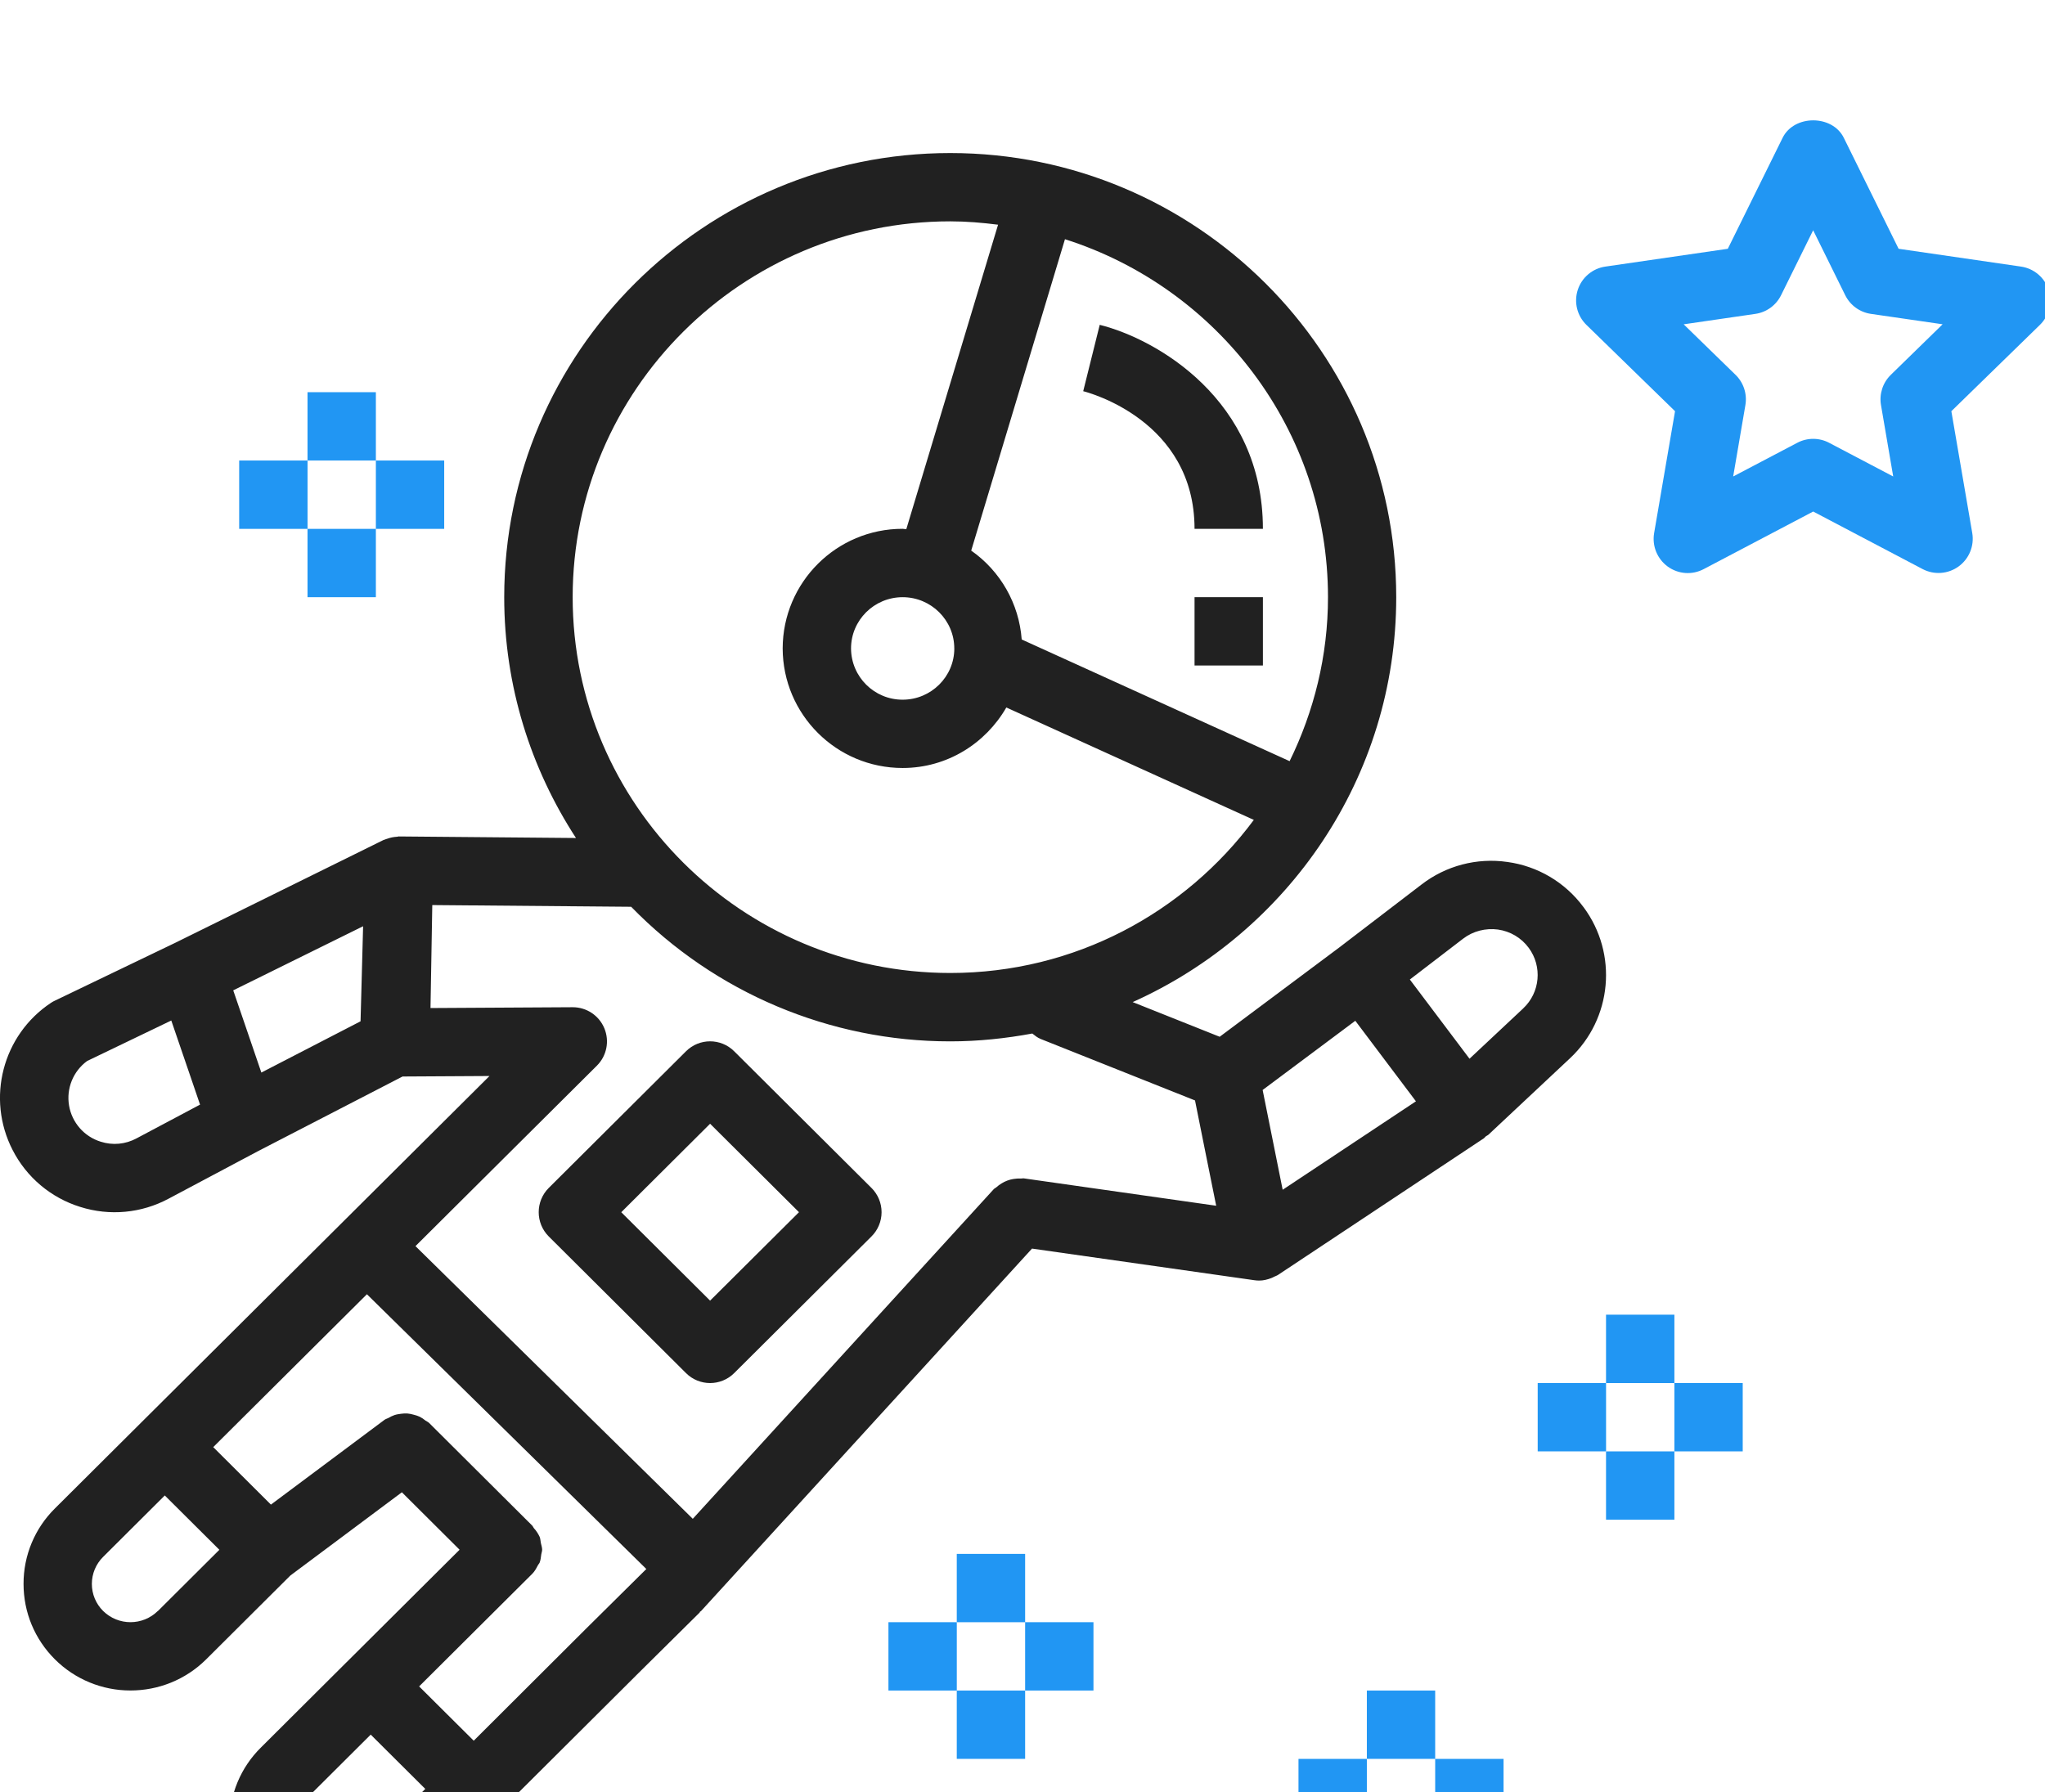
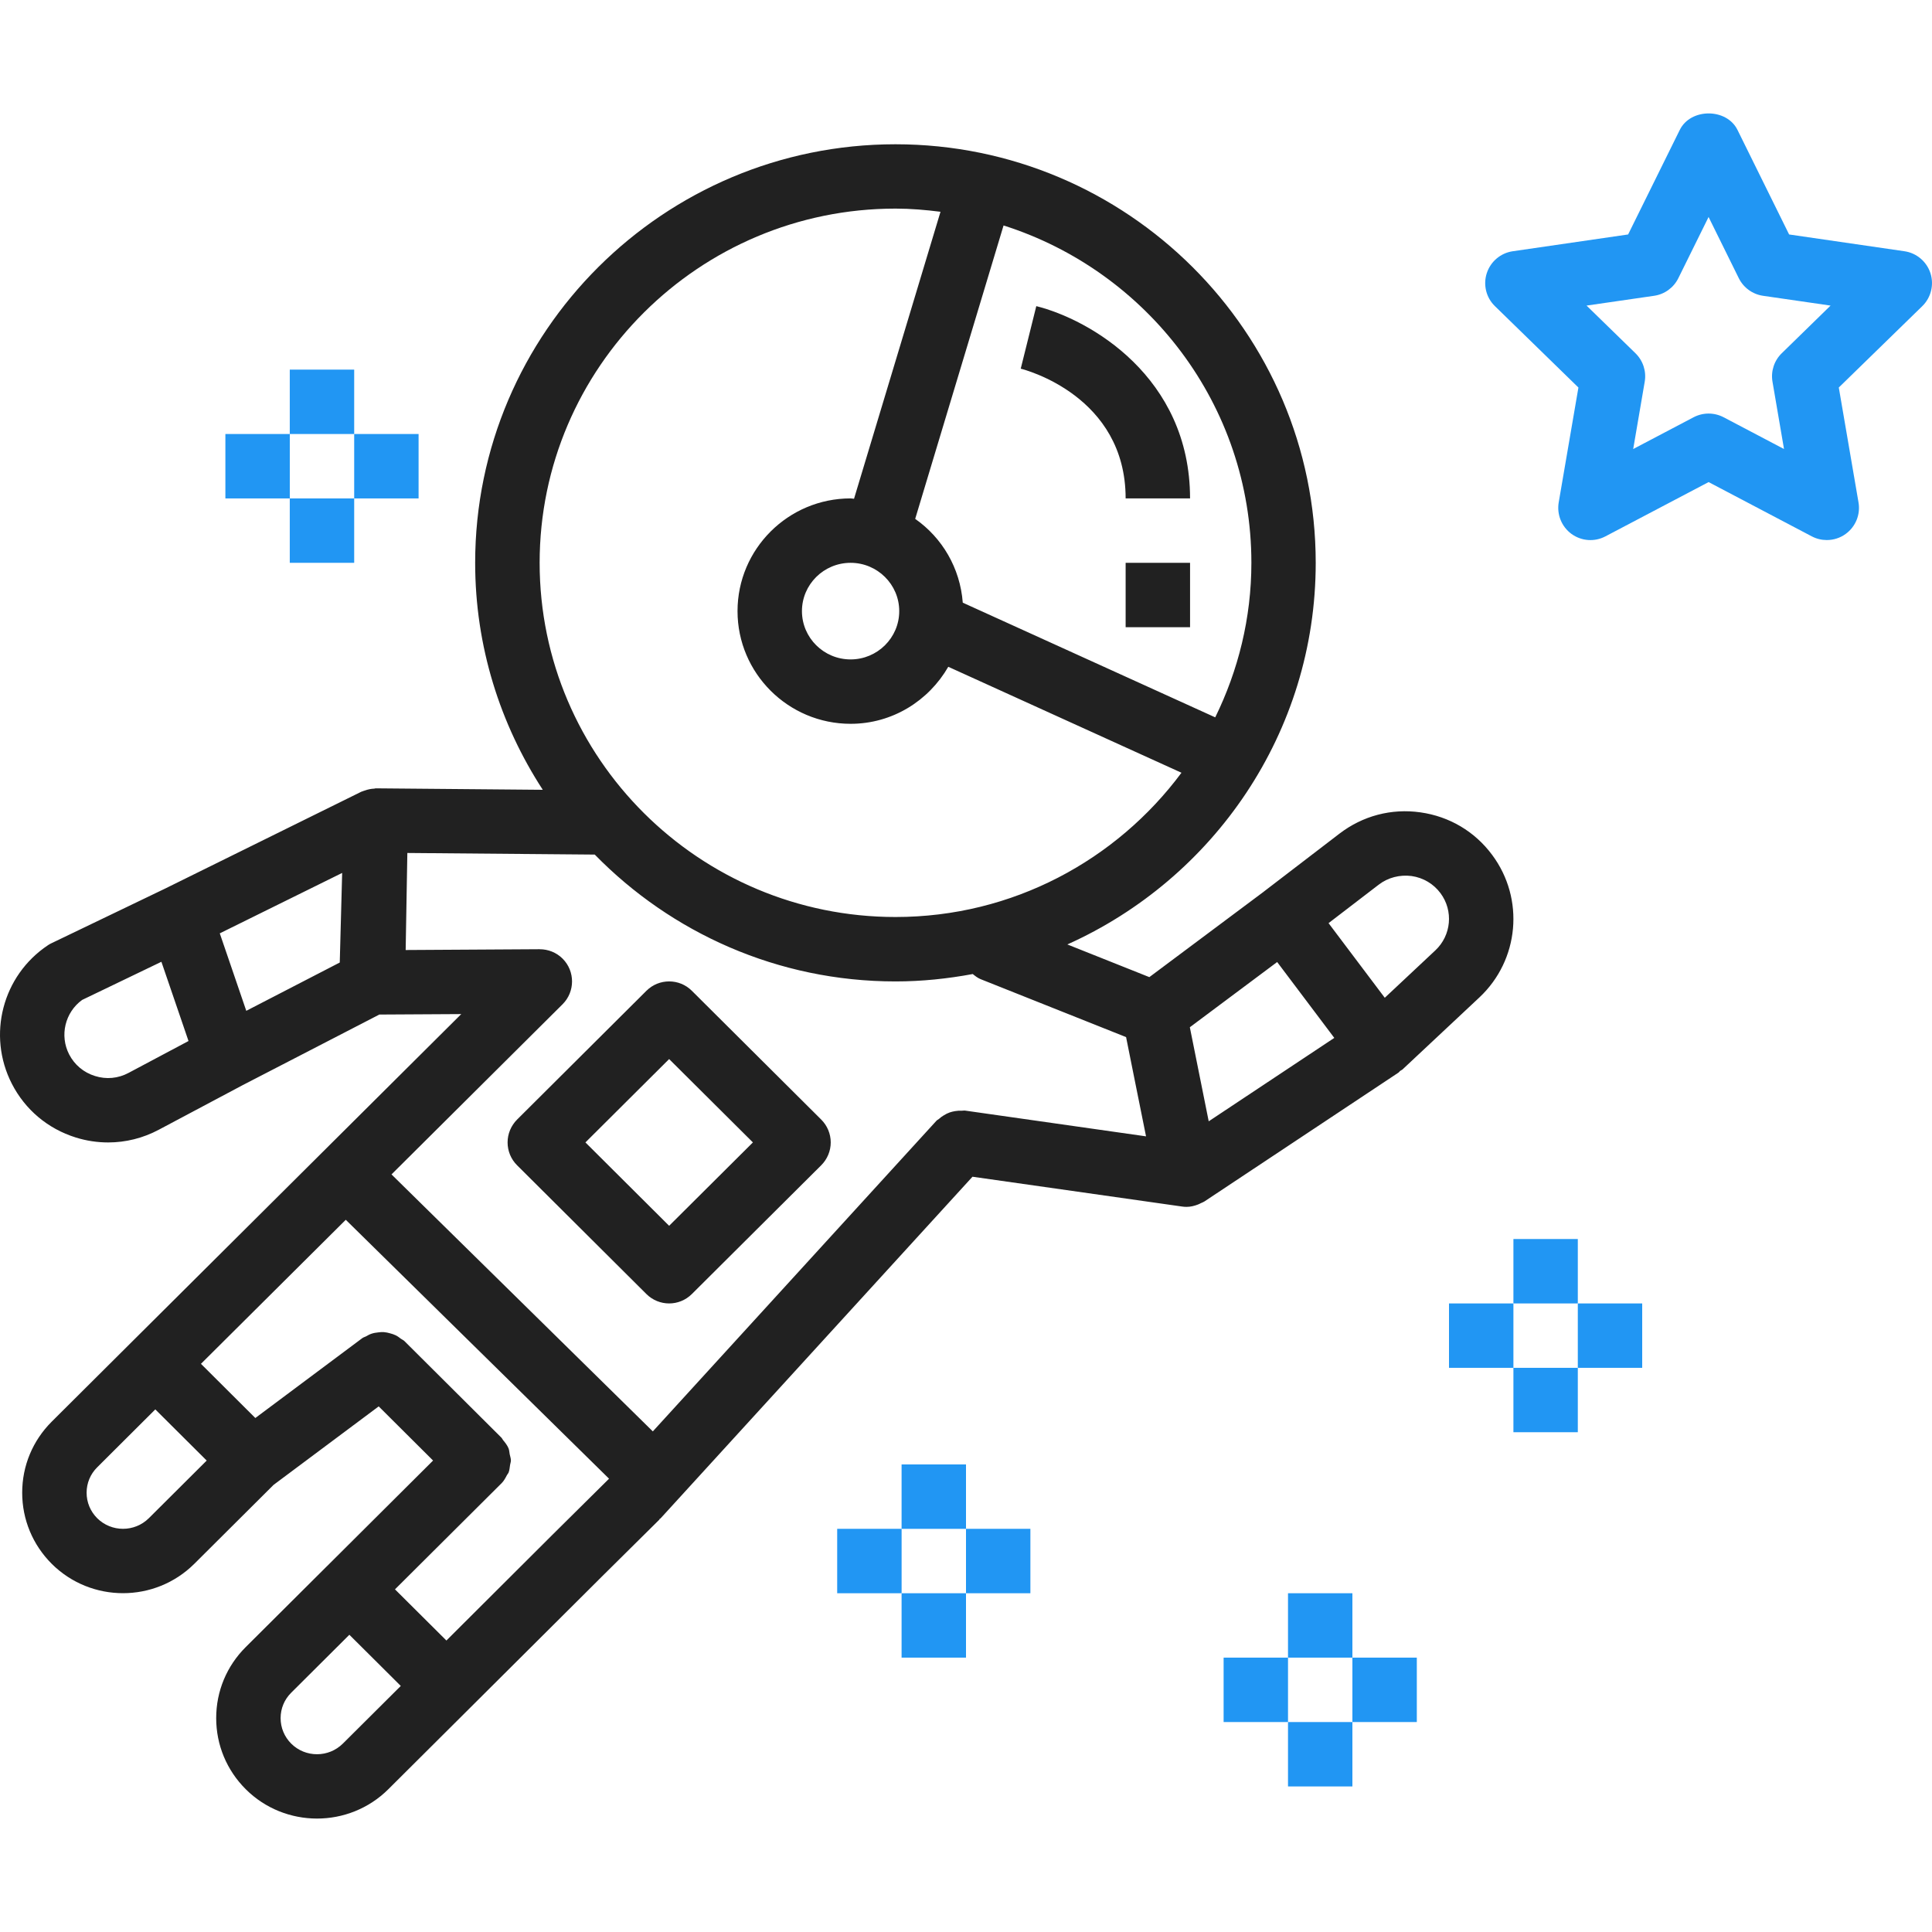
- <svg xmlns="http://www.w3.org/2000/svg" fill="none">
-   <path d="M69.943 9.896a1.168 1.168 0 00-.941-.793l-4.18-.608-1.87-3.787c-.391-.798-1.7-.798-2.091 0l-1.87 3.787-4.18.608a1.167 1.167 0 00-.648 1.99l3.026 2.948-.714 4.162c-.075.438.105.88.463 1.142.363.263.837.296 1.23.088l3.738-1.966 3.738 1.966a1.169 1.169 0 001.693-1.23l-.714-4.162 3.025-2.949a1.17 1.17 0 00.295-1.196zM64.556 12.8c-.275.267-.4.655-.335 1.033l.417 2.437-2.188-1.15a1.164 1.164 0 00-1.088 0l-2.188 1.15.417-2.437a1.168 1.168 0 00-.335-1.033l-1.772-1.726 2.448-.356c.38-.055.708-.294.878-.639l1.095-2.216 1.094 2.216c.17.345.498.584.879.639l2.447.355-1.77 1.727zM57.167 44.892h-2.334v2.334h2.334v-2.334zM57.167 49.56h-2.334v2.332h2.334V49.56zM59.5 47.226h-2.333v2.333H59.5v-2.333z" fill="#2196F3" />
-   <path d="M54.834 47.226H52.5v2.333h2.334v-2.333zM49 57.726h-2.333v2.333H49v-2.333zM49 62.393h-2.333v2.333H49v-2.333zM51.334 60.06H49v2.333h2.334v-2.334zM46.667 60.06h-2.334v2.333h2.334v-2.334zM35 53.06h-2.334v2.333H35v-2.334zM35 57.726h-2.334v2.333H35v-2.333zM37.333 55.392H35v2.334h2.333v-2.334z" fill="#2196F3" />
-   <path d="M32.667 55.392h-2.334v2.334h2.334v-2.334zM12.833 13.392h-2.334v2.333h2.334v-2.333zM12.833 18.059h-2.334v2.333h2.334V18.06zM15.166 15.725h-2.333v2.334h2.333v-2.334zM10.5 15.725H8.166v2.334H10.5v-2.334z" fill="#2196F3" />
-   <path d="M54.063 30.974a3.88 3.88 0 00-2.599-1.541 3.886 3.886 0 00-2.93.77L45.794 32.3l-.001.002-4.151 3.1-2.97-1.184c5.296-2.376 8.998-7.674 8.998-13.825 0-8.363-6.83-15.167-15.227-15.167s-15.228 6.804-15.228 15.167c0 3.031.907 5.85 2.45 8.222l-6.046-.053h-.01c-.019 0-.034.01-.051.01a1.143 1.143 0 00-.34.069c-.028.01-.057.016-.084.029-.014.006-.028.007-.042.014l-7.072 3.491c-.001 0-.003 0-.003.002l-4.141 1.991a.898.898 0 00-.138.077A3.895 3.895 0 00.43 39.268a3.884 3.884 0 002.31 1.944 3.891 3.891 0 003.016-.281l3.036-1.614 4.952-2.558 2.968-.017L4.808 48.588c0 .002-.002.002-.003.003l-2.929 2.916a3.607 3.607 0 00-1.072 2.577c0 .972.38 1.888 1.072 2.578a3.647 3.647 0 002.58 1.062c.936 0 1.869-.355 2.582-1.062l2.875-2.863 3.808-2.843 1.97 1.962-3.854 3.837-.003.002-2.928 2.917a3.608 3.608 0 00-1.073 2.576c0 .973.38 1.889 1.073 2.579a3.65 3.65 0 002.58 1.061c.935 0 1.87-.354 2.582-1.061l2.93-2.917 4.686-4.667.002-.003 2.21-2.188-.01-.008c.015-.014.035-.019.049-.034l11.3-12.377 7.593 1.08c.055.008.11.012.164.012.142 0 .278-.034.41-.084.039-.014.072-.033.109-.051.042-.021.086-.033.126-.06l7.029-4.666c.026-.018.04-.046.064-.065.028-.022.063-.031.089-.056l2.78-2.605a3.892 3.892 0 00.465-5.166zM4.66 38.872a1.56 1.56 0 01-1.221.113 1.564 1.564 0 01-.465-2.755l2.874-1.383.692 2.022.29.85-2.17 1.153zm7.65-3.998l-3.387 1.75-.558-1.633-.402-1.174 4.434-2.189-.087 3.246zm33.03-14.482c0 2.009-.48 3.904-1.31 5.599l-9.147-4.155a4.07 4.07 0 00-1.724-3.035L36.36 8.168c5.202 1.654 8.98 6.506 8.98 12.223zm-25.788 0c0-7.076 5.784-12.834 12.894-12.834.553 0 1.094.047 1.63.115L30.943 18.07c-.042 0-.081-.013-.125-.013a4.094 4.094 0 00-4.096 4.084 4.094 4.094 0 004.096 4.083c1.52 0 2.832-.838 3.54-2.066l8.45 3.839c-2.352 3.164-6.114 5.227-10.362 5.227-7.11 0-12.894-5.757-12.894-12.833zm13.03 1.75c0 .965-.792 1.75-1.764 1.75a1.759 1.759 0 01-1.762-1.75c0-.965.79-1.75 1.762-1.75s1.763.785 1.763 1.75zM5.391 55.007a1.331 1.331 0 01-1.87.002 1.3 1.3 0 010-1.847l2.105-2.097L7.49 52.92l-2.097 2.089zm7.03 8.167a1.33 1.33 0 01-1.87.002 1.3 1.3 0 010-1.847l2.106-2.098.88.876.983.978-2.099 2.09zm7.616-7.588l-.003.003-3.86 3.85-.882-.877-.982-.977 3.857-3.84v-.001l.004-.002c.087-.088.142-.193.196-.297.015-.03.044-.056.057-.087.036-.09.042-.187.056-.281.007-.054.03-.104.03-.16 0-.077-.028-.153-.044-.23-.014-.07-.014-.141-.041-.209a1.167 1.167 0 00-.2-.3c-.022-.027-.03-.06-.054-.084h-.002s0-.003-.002-.004l-3.515-3.5c-.037-.038-.085-.053-.127-.084a1.112 1.112 0 00-.19-.127 1.087 1.087 0 00-.205-.07 1.118 1.118 0 00-.225-.044 1.132 1.132 0 00-.209.01c-.078.01-.151.02-.227.045a1.08 1.08 0 00-.207.098c-.043.024-.092.033-.133.063l-3.879 2.896-1.97-1.963 5.247-5.22 9.54 9.382-2.03 2.01zm14.916-15.349c-.033-.004-.065.008-.099.006a1.146 1.146 0 00-.252.015 1.075 1.075 0 00-.404.15c-.065.04-.124.081-.181.134-.028.024-.062.036-.088.064L23.653 51.862l-9.468-9.311 6.197-6.165a1.168 1.168 0 00-.83-1.993l-4.854.028.061-3.516 6.79.058a15.2 15.2 0 0010.897 4.596c.957 0 1.89-.1 2.799-.268.087.07.174.14.283.185l5.272 2.1.333 1.66.39 1.936-6.569-.935zm8.84.39l-.684-3.408 3.164-2.363.828 1.1 1.242 1.65-4.55 3.02zm8.212-6.193l-1.833 1.718-2.037-2.705 1.818-1.394c.34-.261.768-.367 1.188-.313.422.06.796.28 1.05.622a1.562 1.562 0 01-.187 2.072z" fill="#212121" />
-   <path d="M29.755 40.565l-4.688-4.667a1.165 1.165 0 00-1.646 0l-4.687 4.667a1.172 1.172 0 000 1.654l4.687 4.667a1.165 1.165 0 001.646 0l4.688-4.667a1.167 1.167 0 000-1.654zm-5.51 3.848l-3.034-3.02 3.033-3.021 3.035 3.02-3.035 3.02zM37.547 11.092l-.564 2.266c.155.039 3.801.988 3.801 4.7h2.334c0-4.412-3.644-6.486-5.571-6.966zM43.118 20.392h-2.334v2.333h2.334v-2.333z" fill="#212121" />
+ <svg xmlns="http://www.w3.org/2000/svg" width="70" height="70" viewBox="0 0 70 70" fill="none">
+   <path d="M69.943 9.896C69.805 9.475 69.442 9.167 69.002 9.103L64.823 8.495L62.953 4.708C62.561 3.91 61.253 3.91 60.861 4.708L58.99 8.495L54.811 9.103C54.371 9.167 54.008 9.474 53.869 9.897C53.732 10.319 53.845 10.783 54.164 11.092L57.189 14.041L56.475 18.203C56.401 18.641 56.58 19.083 56.938 19.345C57.301 19.608 57.775 19.641 58.168 19.433L61.906 17.467L65.644 19.433C65.814 19.523 66.002 19.567 66.188 19.567C66.429 19.567 66.671 19.493 66.874 19.344C67.233 19.083 67.413 18.641 67.337 18.203L66.623 14.04L69.648 11.092C69.965 10.782 70.08 10.319 69.943 9.896ZM64.556 12.799C64.281 13.066 64.155 13.454 64.221 13.832L64.638 16.269L62.45 15.118C62.279 15.029 62.093 14.984 61.906 14.984C61.719 14.984 61.534 15.029 61.362 15.118L59.174 16.269L59.591 13.832C59.657 13.454 59.531 13.068 59.256 12.799L57.484 11.072L59.932 10.717C60.312 10.662 60.64 10.423 60.81 10.078L61.905 7.862L62.999 10.078C63.169 10.422 63.497 10.662 63.878 10.717L66.325 11.072L64.556 12.799Z" fill="#2196F3" />
+   <path d="M57.167 44.892H54.834V47.226H57.167V44.892Z" fill="#2196F3" />
+   <path d="M57.167 49.559H54.834V51.892H57.167V49.559Z" fill="#2196F3" />
+   <path d="M59.5 47.226H57.167V49.559H59.5V47.226Z" fill="#2196F3" />
+   <path d="M54.834 47.226H52.5V49.559H54.834V47.226Z" fill="#2196F3" />
+   <path d="M49 57.726H46.667V60.059H49V57.726Z" fill="#2196F3" />
+   <path d="M49 62.393H46.667V64.726H49V62.393Z" fill="#2196F3" />
+   <path d="M51.334 60.059H49V62.393H51.334V60.059Z" fill="#2196F3" />
+   <path d="M46.667 60.059H44.334V62.393H46.667V60.059Z" fill="#2196F3" />
+   <path d="M35 53.059H32.666V55.393H35V53.059Z" fill="#2196F3" />
+   <path d="M35 57.726H32.666V60.059H35V57.726Z" fill="#2196F3" />
+   <path d="M37.333 55.392H35V57.726H37.333V55.392Z" fill="#2196F3" />
+   <path d="M32.667 55.392H30.333V57.726H32.667V55.392Z" fill="#2196F3" />
+   <path d="M12.833 13.392H10.499V15.725H12.833V13.392Z" fill="#2196F3" />
+   <path d="M12.833 18.059H10.499V20.392H12.833V18.059Z" fill="#2196F3" />
+   <path d="M15.166 15.725H12.833V18.059H15.166V15.725Z" fill="#2196F3" />
+   <path d="M10.5 15.725H8.166V18.059H10.5V15.725Z" fill="#2196F3" />
+   <path d="M54.063 30.974C53.435 30.126 52.512 29.58 51.464 29.433C50.412 29.283 49.373 29.56 48.533 30.203L45.795 32.301L45.794 32.303L41.643 35.403L38.672 34.219C43.969 31.843 47.671 26.545 47.671 20.394C47.671 12.031 40.84 5.227 32.444 5.227C24.047 5.227 17.216 12.031 17.216 20.394C17.216 23.425 18.123 26.244 19.666 28.616L13.62 28.563C13.617 28.563 13.613 28.563 13.61 28.563C13.591 28.563 13.576 28.573 13.559 28.574C13.443 28.578 13.33 28.602 13.219 28.642C13.191 28.652 13.162 28.658 13.135 28.671C13.121 28.677 13.107 28.678 13.093 28.685L6.021 32.176C6.02 32.176 6.018 32.176 6.018 32.178L1.877 34.169C1.831 34.189 1.784 34.216 1.739 34.246C0.088 35.345 -0.474 37.504 0.43 39.268C0.912 40.206 1.732 40.896 2.74 41.212C3.129 41.334 3.525 41.393 3.919 41.393C4.553 41.393 5.181 41.238 5.756 40.931L8.792 39.317L13.744 36.759L16.712 36.742L4.808 48.588C4.807 48.59 4.806 48.59 4.805 48.591L1.876 51.507C1.185 52.196 0.804 53.109 0.804 54.084C0.804 55.056 1.185 55.972 1.876 56.662C2.587 57.369 3.521 57.724 4.456 57.724C5.392 57.724 6.325 57.369 7.038 56.662L9.913 53.799L13.721 50.956L15.691 52.918L11.838 56.755C11.836 56.756 11.835 56.756 11.834 56.758L8.906 59.674C8.214 60.362 7.833 61.276 7.833 62.25C7.833 63.223 8.214 64.139 8.906 64.829C9.616 65.536 10.552 65.89 11.486 65.89C12.421 65.89 13.357 65.536 14.068 64.829L16.998 61.912L21.684 57.245C21.685 57.244 21.685 57.243 21.686 57.242L23.895 55.054L23.887 55.046C23.901 55.032 23.921 55.027 23.935 55.012L35.235 42.635L42.828 43.715C42.883 43.724 42.938 43.727 42.992 43.727C43.134 43.727 43.27 43.693 43.402 43.643C43.441 43.629 43.474 43.61 43.511 43.592C43.553 43.571 43.597 43.559 43.637 43.532L50.666 38.865C50.692 38.848 50.706 38.82 50.73 38.801C50.758 38.779 50.793 38.77 50.819 38.745L53.6 36.14C55.047 34.784 55.247 32.563 54.063 30.974ZM4.66 38.872C4.281 39.075 3.851 39.116 3.439 38.985C3.03 38.858 2.699 38.579 2.505 38.203C2.153 37.517 2.357 36.681 2.974 36.23L5.848 34.847L6.54 36.869L6.83 37.718L4.66 38.872ZM12.31 34.874L8.923 36.624L8.365 34.991L7.963 33.817L12.397 31.628L12.31 34.874ZM45.34 20.392C45.34 22.401 44.861 24.296 44.03 25.991L34.883 21.836C34.788 20.582 34.137 19.484 33.159 18.8L36.361 8.169C41.563 9.823 45.34 14.675 45.34 20.392ZM19.552 20.392C19.552 13.316 25.336 7.558 32.446 7.558C32.999 7.558 33.54 7.605 34.076 7.673L30.943 18.071C30.901 18.07 30.862 18.058 30.819 18.058C28.56 18.058 26.722 19.89 26.722 22.142C26.722 24.394 28.56 26.225 30.819 26.225C32.337 26.225 33.65 25.387 34.358 24.159L42.807 27.998C40.456 31.162 36.694 33.225 32.446 33.225C25.336 33.225 19.552 27.468 19.552 20.392ZM32.581 22.142C32.581 23.107 31.79 23.892 30.819 23.892C29.847 23.892 29.056 23.107 29.056 22.142C29.056 21.177 29.847 20.392 30.819 20.392C31.79 20.392 32.581 21.177 32.581 22.142ZM5.392 55.008C4.875 55.52 4.038 55.519 3.523 55.009C3.274 54.76 3.138 54.432 3.138 54.084C3.138 53.736 3.274 53.408 3.523 53.162L5.627 51.065L7.489 52.919L5.392 55.008ZM12.422 63.174C11.905 63.687 11.068 63.688 10.552 63.176C10.303 62.927 10.167 62.599 10.167 62.25C10.167 61.903 10.303 61.575 10.552 61.329L12.658 59.231L13.539 60.107L14.521 61.085L12.422 63.174ZM20.038 55.586C20.037 55.587 20.036 55.587 20.035 55.589L16.174 59.439L15.293 58.562L14.311 57.585L18.168 53.745C18.168 53.745 18.168 53.745 18.168 53.744C18.169 53.743 18.17 53.743 18.172 53.742C18.259 53.654 18.314 53.549 18.368 53.445C18.383 53.415 18.412 53.389 18.425 53.358C18.461 53.268 18.467 53.171 18.481 53.077C18.488 53.023 18.511 52.973 18.511 52.918C18.511 52.84 18.483 52.764 18.467 52.687C18.453 52.617 18.453 52.546 18.426 52.478C18.382 52.368 18.306 52.272 18.227 52.177C18.204 52.151 18.196 52.119 18.172 52.094C18.172 52.094 18.172 52.094 18.171 52.094C18.169 52.093 18.169 52.091 18.168 52.09L14.653 48.59C14.616 48.552 14.568 48.537 14.526 48.506C14.464 48.458 14.405 48.413 14.336 48.38C14.269 48.347 14.201 48.327 14.131 48.308C14.057 48.287 13.985 48.271 13.906 48.265C13.835 48.26 13.769 48.267 13.697 48.276C13.619 48.285 13.546 48.295 13.47 48.32C13.396 48.343 13.331 48.379 13.264 48.418C13.22 48.442 13.171 48.451 13.13 48.481L9.251 51.377L7.281 49.414L12.528 44.195L22.067 53.576L20.038 55.586ZM34.954 40.237C34.921 40.233 34.889 40.245 34.855 40.243C34.77 40.239 34.688 40.244 34.603 40.258C34.537 40.27 34.474 40.283 34.411 40.305C34.336 40.331 34.269 40.366 34.2 40.408C34.134 40.447 34.075 40.489 34.018 40.542C33.99 40.566 33.956 40.578 33.93 40.606L23.653 51.862L14.185 42.551L20.383 36.386C20.839 35.931 20.841 35.192 20.386 34.735C20.156 34.505 19.854 34.392 19.552 34.393V34.392L14.698 34.421L14.759 30.905L21.549 30.963C24.317 33.794 28.176 35.559 32.446 35.559C33.403 35.559 34.336 35.46 35.245 35.291C35.332 35.361 35.419 35.432 35.528 35.476L40.8 37.576L41.133 39.235L41.523 41.172L34.954 40.237ZM43.794 40.627L43.11 37.219L46.274 34.856L47.102 35.955L48.344 37.605L43.794 40.627ZM52.005 34.434L50.173 36.151L48.136 33.447L49.954 32.053C50.294 31.792 50.722 31.686 51.142 31.74C51.564 31.8 51.938 32.02 52.192 32.362C52.666 33 52.585 33.891 52.005 34.434Z" fill="#212121" />
+   <path d="M29.755 40.565L25.067 35.898C24.613 35.445 23.876 35.445 23.421 35.898L18.734 40.565C18.515 40.786 18.391 41.082 18.391 41.392C18.391 41.703 18.514 42 18.734 42.219L23.421 46.886C23.648 47.112 23.947 47.226 24.244 47.226C24.542 47.226 24.84 47.112 25.067 46.886L29.755 42.219C29.974 42 30.099 41.703 30.099 41.392C30.099 41.082 29.975 40.784 29.755 40.565ZM24.244 44.413L21.211 41.392L24.244 38.372L27.279 41.392L24.244 44.413Z" fill="#212121" />
+   <path d="M37.547 11.092L36.983 13.358C37.138 13.397 40.784 14.346 40.784 18.059H43.118C43.117 13.646 39.474 11.572 37.547 11.092Z" fill="#212121" />
+   <path d="M43.118 20.392H40.784V22.725H43.118V20.392Z" fill="#212121" />
</svg>
